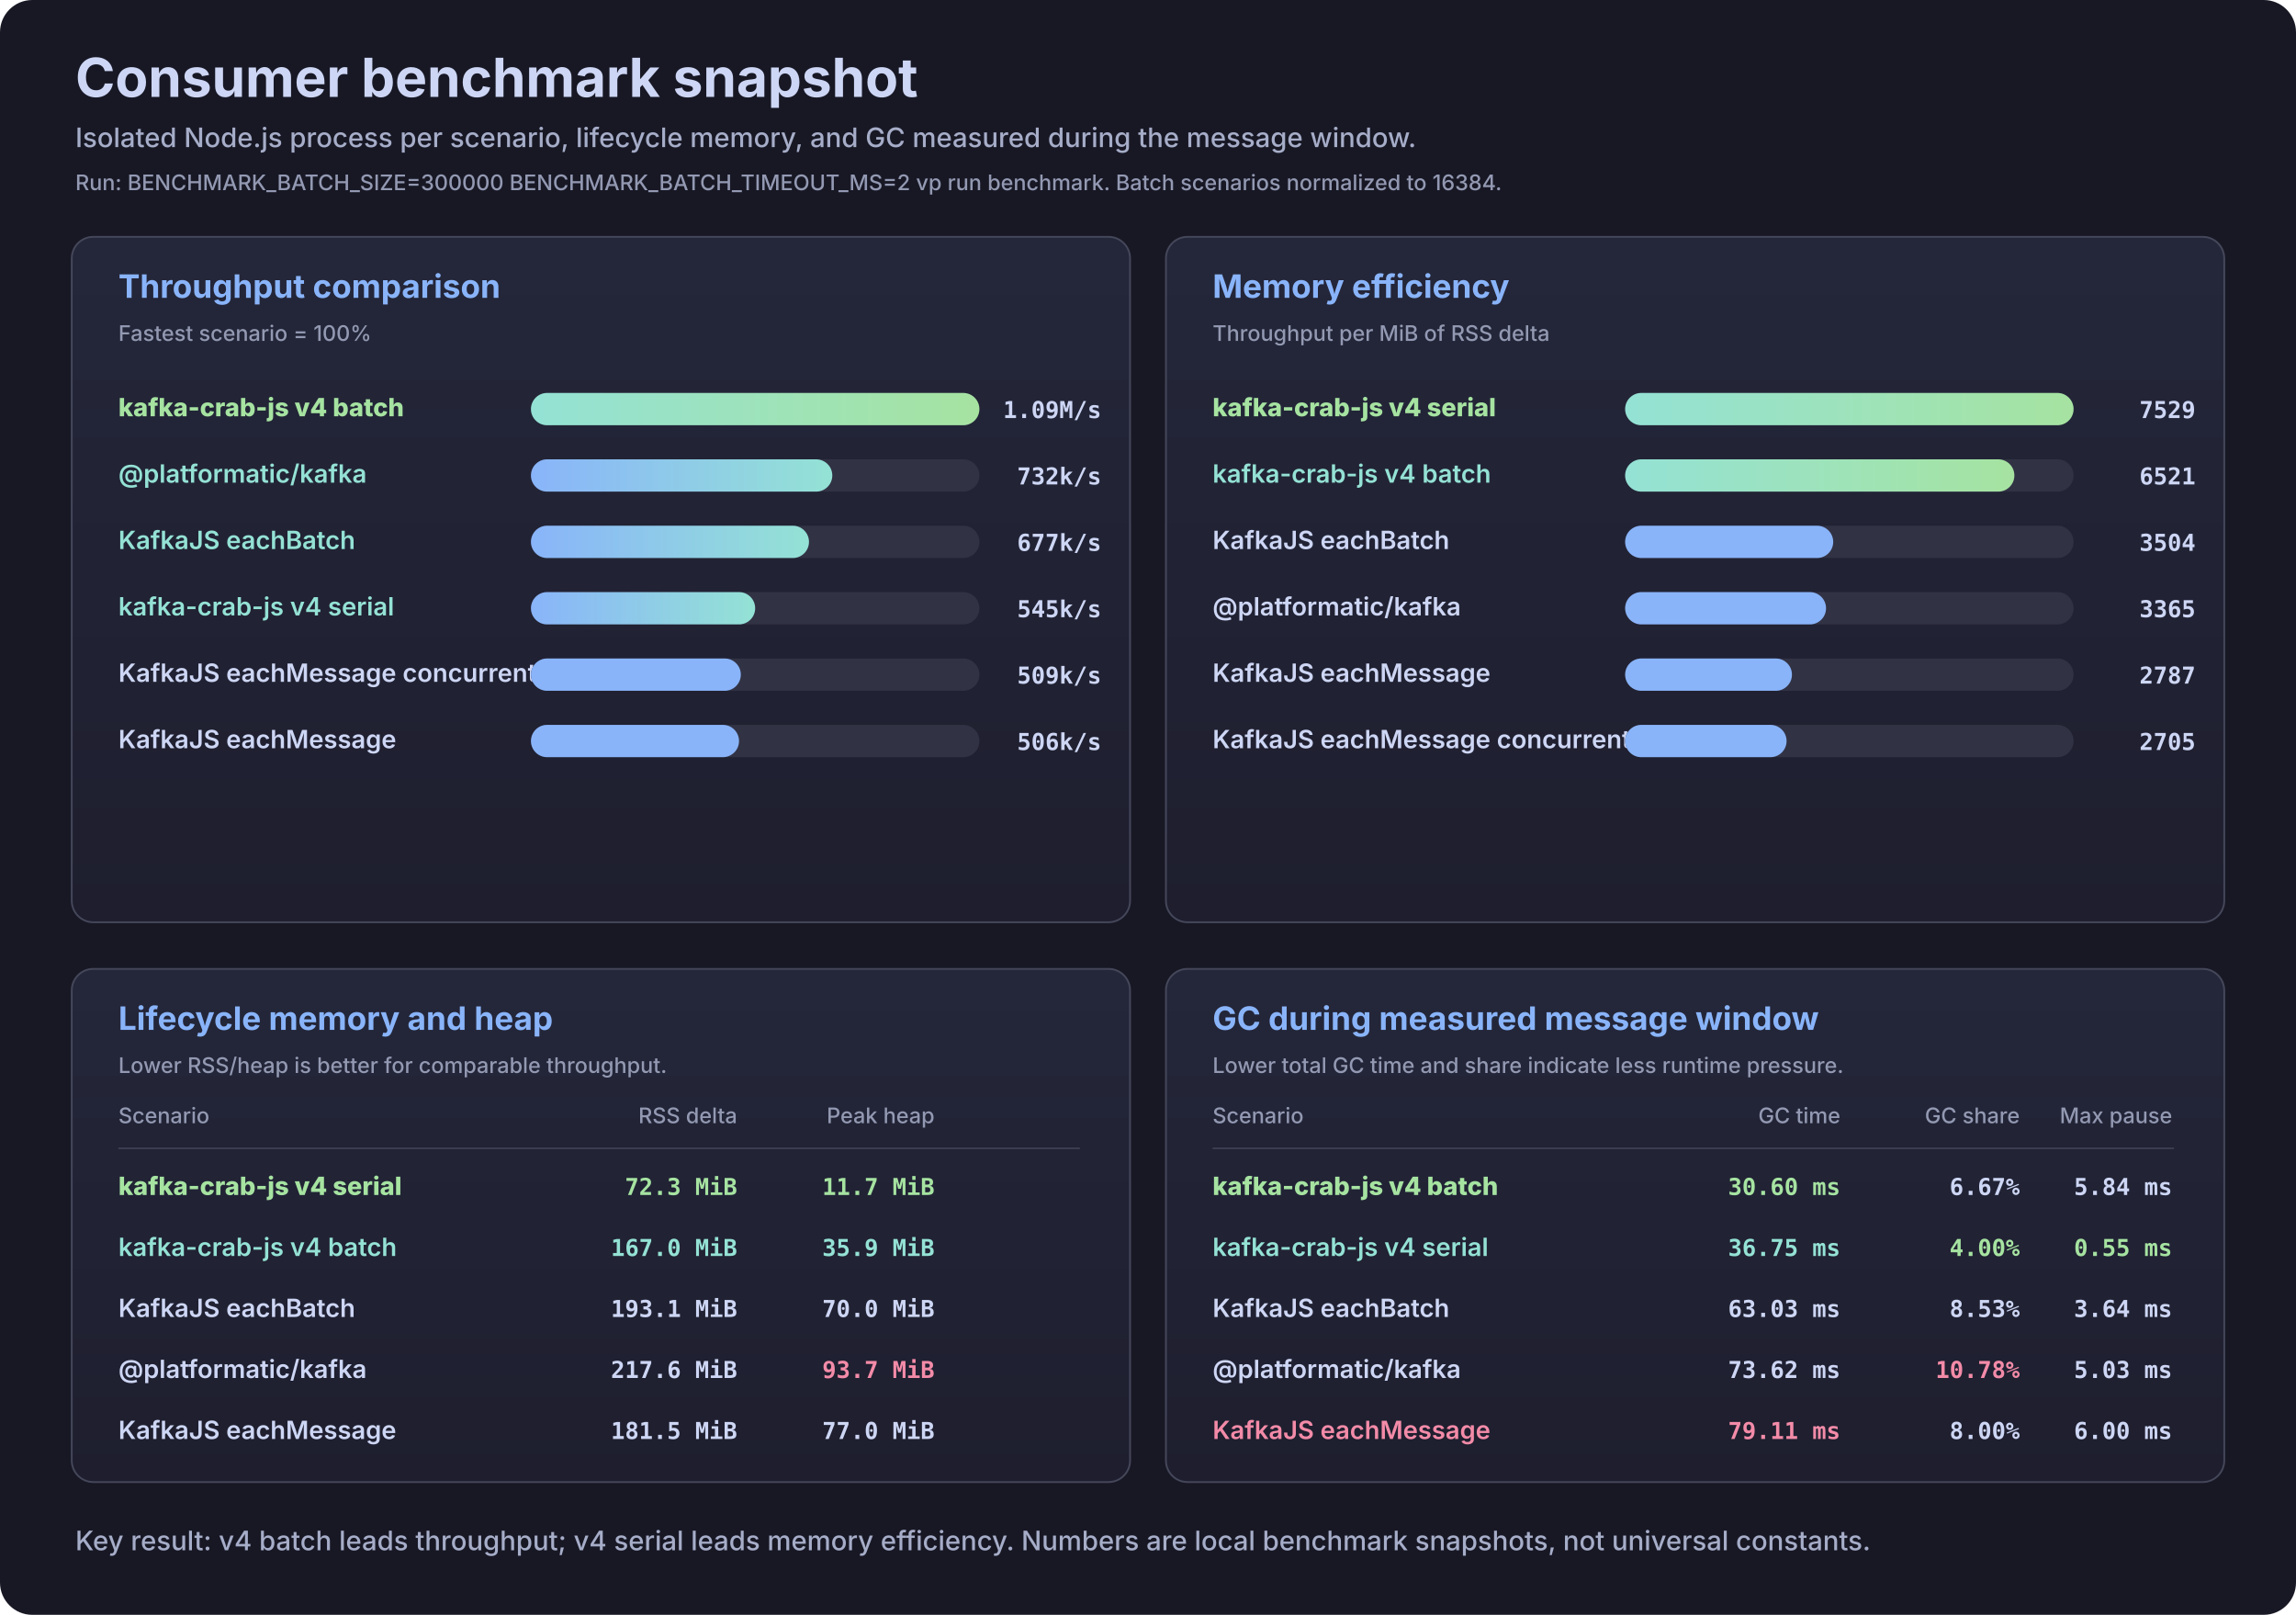
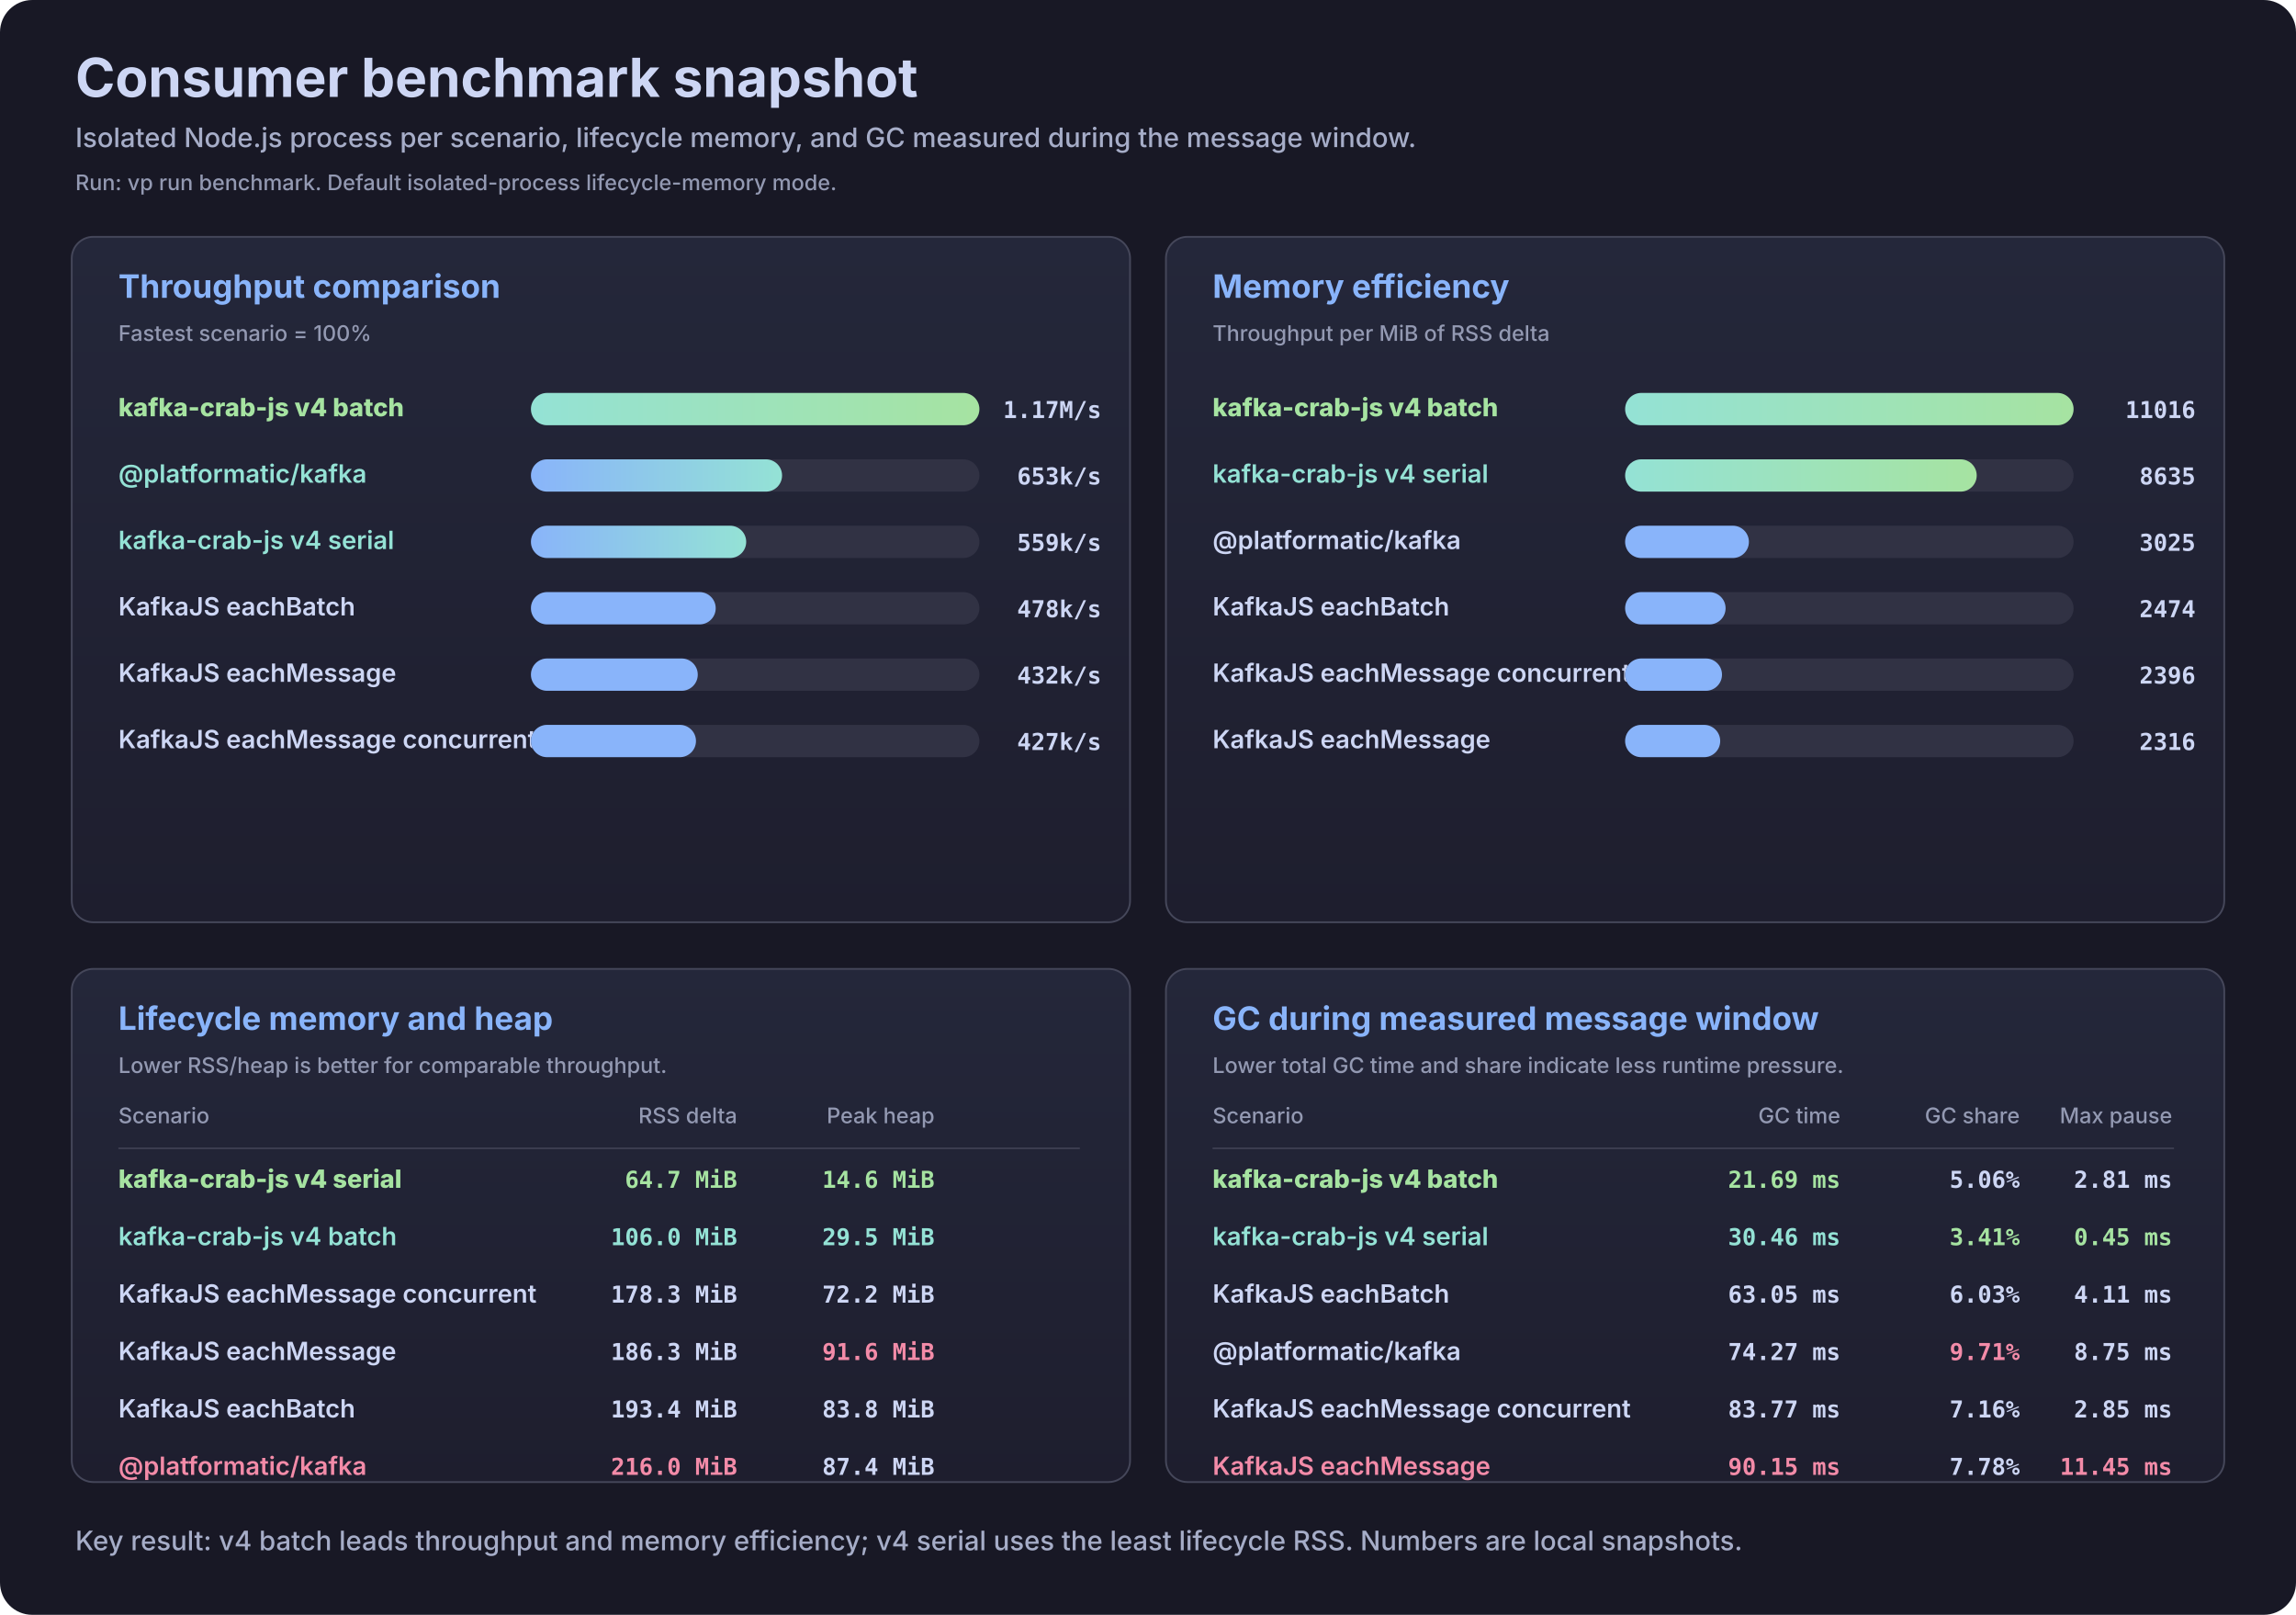
<svg xmlns="http://www.w3.org/2000/svg" width="1280" height="900" viewBox="0 0 1280 900" role="img" aria-labelledby="title desc">
  <defs>
    <linearGradient id="panel" x1="0" x2="0" y1="0" y2="1">
      <stop offset="0%" stop-color="#24273a" />
      <stop offset="100%" stop-color="#1e1e2e" />
    </linearGradient>
    <linearGradient id="green" x1="0" x2="1" y1="0" y2="0">
      <stop offset="0%" stop-color="#94e2d5" />
      <stop offset="100%" stop-color="#a6e3a1" />
    </linearGradient>
    <linearGradient id="blue" x1="0" x2="1" y1="0" y2="0">
      <stop offset="0%" stop-color="#89b4fa" />
      <stop offset="100%" stop-color="#94e2d5" />
    </linearGradient>
    <linearGradient id="pink" x1="0" x2="1" y1="0" y2="0">
      <stop offset="0%" stop-color="#f38ba8" />
      <stop offset="100%" stop-color="#f5c2e7" />
    </linearGradient>
  </defs>
  <style>
    .bg { fill: #181825; }
    .card { fill: url(#panel); stroke: #45475a; stroke-width: 1; }
    .soft { fill: #313244; }
    .grid { stroke: #45475a; stroke-width: 1; opacity: 0.7; }
    .title { fill: #cdd6f4; font: 700 30px system-ui, -apple-system, BlinkMacSystemFont, "Segoe UI", sans-serif; }
    .subtitle { fill: #a6adc8; font: 500 15px system-ui, -apple-system, BlinkMacSystemFont, "Segoe UI", sans-serif; }
    .section { fill: #89b4fa; font: 700 18px system-ui, -apple-system, BlinkMacSystemFont, "Segoe UI", sans-serif; }
    .label { fill: #cdd6f4; font: 600 14px system-ui, -apple-system, BlinkMacSystemFont, "Segoe UI", sans-serif; }
    .small { fill: #bac2de; font: 500 13px system-ui, -apple-system, BlinkMacSystemFont, "Segoe UI", sans-serif; }
    .muted { fill: #9399b2; font: 500 12px system-ui, -apple-system, BlinkMacSystemFont, "Segoe UI", sans-serif; }
    .value { fill: #cdd6f4; font: 700 13px "SFMono-Regular", "Cascadia Mono", "Menlo", monospace; }
    .best { fill: #a6e3a1; font-weight: 800; }
    .good { fill: #94e2d5; }
    .warn { fill: #f9e2af; }
    .poor { fill: #f38ba8; }
  </style>
  <rect class="bg" width="1280" height="900" rx="18" />
  <text x="42" y="54" class="title">Consumer benchmark snapshot</text>
  <text x="42" y="82" class="subtitle">Isolated Node.js process per scenario, lifecycle memory, and GC measured during the message window.</text>
-   <text x="42" y="106" class="muted">Run: BENCHMARK_BATCH_SIZE=300000 BENCHMARK_BATCH_TIMEOUT_MS=2 vp run benchmark. Batch scenarios normalized to 16384.</text>
+   <text x="42" y="106" class="muted">Run: vp run benchmark. Default isolated-process lifecycle-memory mode.</text>
  <rect x="40" y="132" width="590" height="382" rx="12" class="card" />
  <text x="66" y="166" class="section">Throughput comparison</text>
  <text x="66" y="190" class="muted">Fastest scenario = 100%</text>
  <g transform="translate(66 218)">
    <text x="0" y="14" class="label best">kafka-crab-js v4 batch</text>
    <rect x="230" y="1" width="250" height="18" rx="9" fill="#313244" />
    <rect x="230" y="1" width="250" height="18" rx="9" fill="url(#green)" />
-     <text x="548" y="15" class="value" text-anchor="end">1.09M/s</text>
+     <text x="548" y="15" class="value" text-anchor="end">1.17M/s</text>
    <text x="0" y="51" class="label good">@platformatic/kafka</text>
    <rect x="230" y="38" width="250" height="18" rx="9" fill="#313244" />
-     <rect x="230" y="38" width="168" height="18" rx="9" fill="url(#blue)" />
-     <text x="548" y="52" class="value" text-anchor="end">732k/s</text>
-     <text x="0" y="88" class="label good">KafkaJS eachBatch</text>
+     <rect x="230" y="38" width="140" height="18" rx="9" fill="url(#blue)" />
+     <text x="548" y="52" class="value" text-anchor="end">653k/s</text>
+     <text x="0" y="88" class="label good">kafka-crab-js v4 serial</text>
    <rect x="230" y="75" width="250" height="18" rx="9" fill="#313244" />
-     <rect x="230" y="75" width="155" height="18" rx="9" fill="url(#blue)" />
-     <text x="548" y="89" class="value" text-anchor="end">677k/s</text>
-     <text x="0" y="125" class="label good">kafka-crab-js v4 serial</text>
+     <rect x="230" y="75" width="120" height="18" rx="9" fill="url(#blue)" />
+     <text x="548" y="89" class="value" text-anchor="end">559k/s</text>
+     <text x="0" y="125" class="label">KafkaJS eachBatch</text>
    <rect x="230" y="112" width="250" height="18" rx="9" fill="#313244" />
-     <rect x="230" y="112" width="125" height="18" rx="9" fill="url(#blue)" />
-     <text x="548" y="126" class="value" text-anchor="end">545k/s</text>
-     <text x="0" y="162" class="label">KafkaJS eachMessage concurrent</text>
+     <rect x="230" y="112" width="103" height="18" rx="9" fill="#89b4fa" />
+     <text x="548" y="126" class="value" text-anchor="end">478k/s</text>
+     <text x="0" y="162" class="label">KafkaJS eachMessage</text>
    <rect x="230" y="149" width="250" height="18" rx="9" fill="#313244" />
-     <rect x="230" y="149" width="117" height="18" rx="9" fill="#89b4fa" />
-     <text x="548" y="163" class="value" text-anchor="end">509k/s</text>
-     <text x="0" y="199" class="label">KafkaJS eachMessage</text>
+     <rect x="230" y="149" width="93" height="18" rx="9" fill="#89b4fa" />
+     <text x="548" y="163" class="value" text-anchor="end">432k/s</text>
+     <text x="0" y="199" class="label">KafkaJS eachMessage concurrent</text>
    <rect x="230" y="186" width="250" height="18" rx="9" fill="#313244" />
-     <rect x="230" y="186" width="116" height="18" rx="9" fill="#89b4fa" />
-     <text x="548" y="200" class="value" text-anchor="end">506k/s</text>
+     <rect x="230" y="186" width="92" height="18" rx="9" fill="#89b4fa" />
+     <text x="548" y="200" class="value" text-anchor="end">427k/s</text>
  </g>
  <rect x="650" y="132" width="590" height="382" rx="12" class="card" />
  <text x="676" y="166" class="section">Memory efficiency</text>
  <text x="676" y="190" class="muted">Throughput per MiB of RSS delta</text>
  <g transform="translate(676 218)">
-     <text x="0" y="14" class="label best">kafka-crab-js v4 serial</text>
+     <text x="0" y="14" class="label best">kafka-crab-js v4 batch</text>
    <rect x="230" y="1" width="250" height="18" rx="9" fill="#313244" />
    <rect x="230" y="1" width="250" height="18" rx="9" fill="url(#green)" />
-     <text x="548" y="15" class="value" text-anchor="end">7529</text>
-     <text x="0" y="51" class="label good">kafka-crab-js v4 batch</text>
+     <text x="548" y="15" class="value" text-anchor="end">11016</text>
+     <text x="0" y="51" class="label good">kafka-crab-js v4 serial</text>
    <rect x="230" y="38" width="250" height="18" rx="9" fill="#313244" />
-     <rect x="230" y="38" width="217" height="18" rx="9" fill="url(#green)" />
-     <text x="548" y="52" class="value" text-anchor="end">6521</text>
-     <text x="0" y="88" class="label">KafkaJS eachBatch</text>
+     <rect x="230" y="38" width="196" height="18" rx="9" fill="url(#green)" />
+     <text x="548" y="52" class="value" text-anchor="end">8635</text>
+     <text x="0" y="88" class="label">@platformatic/kafka</text>
    <rect x="230" y="75" width="250" height="18" rx="9" fill="#313244" />
-     <rect x="230" y="75" width="116" height="18" rx="9" fill="#89b4fa" />
-     <text x="548" y="89" class="value" text-anchor="end">3504</text>
-     <text x="0" y="125" class="label">@platformatic/kafka</text>
+     <rect x="230" y="75" width="69" height="18" rx="9" fill="#89b4fa" />
+     <text x="548" y="89" class="value" text-anchor="end">3025</text>
+     <text x="0" y="125" class="label">KafkaJS eachBatch</text>
    <rect x="230" y="112" width="250" height="18" rx="9" fill="#313244" />
-     <rect x="230" y="112" width="112" height="18" rx="9" fill="#89b4fa" />
-     <text x="548" y="126" class="value" text-anchor="end">3365</text>
-     <text x="0" y="162" class="label">KafkaJS eachMessage</text>
+     <rect x="230" y="112" width="56" height="18" rx="9" fill="#89b4fa" />
+     <text x="548" y="126" class="value" text-anchor="end">2474</text>
+     <text x="0" y="162" class="label">KafkaJS eachMessage concurrent</text>
    <rect x="230" y="149" width="250" height="18" rx="9" fill="#313244" />
-     <rect x="230" y="149" width="93" height="18" rx="9" fill="#89b4fa" />
-     <text x="548" y="163" class="value" text-anchor="end">2787</text>
-     <text x="0" y="199" class="label">KafkaJS eachMessage concurrent</text>
+     <rect x="230" y="149" width="54" height="18" rx="9" fill="#89b4fa" />
+     <text x="548" y="163" class="value" text-anchor="end">2396</text>
+     <text x="0" y="199" class="label">KafkaJS eachMessage</text>
    <rect x="230" y="186" width="250" height="18" rx="9" fill="#313244" />
-     <rect x="230" y="186" width="90" height="18" rx="9" fill="#89b4fa" />
-     <text x="548" y="200" class="value" text-anchor="end">2705</text>
+     <rect x="230" y="186" width="53" height="18" rx="9" fill="#89b4fa" />
+     <text x="548" y="200" class="value" text-anchor="end">2316</text>
  </g>
  <rect x="40" y="540" width="590" height="286" rx="12" class="card" />
  <text x="66" y="574" class="section">Lifecycle memory and heap</text>
  <text x="66" y="598" class="muted">Lower RSS/heap is better for comparable throughput.</text>
  <g transform="translate(66 626)">
    <text x="0" y="0" class="muted">Scenario</text>
    <text x="345" y="0" class="muted" text-anchor="end">RSS delta</text>
    <text x="455" y="0" class="muted" text-anchor="end">Peak heap</text>
    <line x1="0" y1="14" x2="536" y2="14" class="grid" />
-     <text x="0" y="40" class="label best">kafka-crab-js v4 serial</text>
-     <text x="345" y="40" class="value best" text-anchor="end">72.3 MiB</text>
-     <text x="455" y="40" class="value best" text-anchor="end">11.7 MiB</text>
-     <text x="0" y="74" class="label good">kafka-crab-js v4 batch</text>
-     <text x="345" y="74" class="value good" text-anchor="end">167.0 MiB</text>
-     <text x="455" y="74" class="value good" text-anchor="end">35.9 MiB</text>
-     <text x="0" y="108" class="label">KafkaJS eachBatch</text>
-     <text x="345" y="108" class="value" text-anchor="end">193.1 MiB</text>
-     <text x="455" y="108" class="value" text-anchor="end">70.0 MiB</text>
-     <text x="0" y="142" class="label">@platformatic/kafka</text>
-     <text x="345" y="142" class="value" text-anchor="end">217.6 MiB</text>
-     <text x="455" y="142" class="value poor" text-anchor="end">93.7 MiB</text>
-     <text x="0" y="176" class="label">KafkaJS eachMessage</text>
-     <text x="345" y="176" class="value" text-anchor="end">181.5 MiB</text>
-     <text x="455" y="176" class="value" text-anchor="end">77.0 MiB</text>
+     <text x="0" y="36" class="label best">kafka-crab-js v4 serial</text>
+     <text x="345" y="36" class="value best" text-anchor="end">64.7 MiB</text>
+     <text x="455" y="36" class="value best" text-anchor="end">14.6 MiB</text>
+     <text x="0" y="68" class="label good">kafka-crab-js v4 batch</text>
+     <text x="345" y="68" class="value good" text-anchor="end">106.0 MiB</text>
+     <text x="455" y="68" class="value good" text-anchor="end">29.5 MiB</text>
+     <text x="0" y="100" class="label">KafkaJS eachMessage concurrent</text>
+     <text x="345" y="100" class="value" text-anchor="end">178.3 MiB</text>
+     <text x="455" y="100" class="value" text-anchor="end">72.2 MiB</text>
+     <text x="0" y="132" class="label">KafkaJS eachMessage</text>
+     <text x="345" y="132" class="value" text-anchor="end">186.3 MiB</text>
+     <text x="455" y="132" class="value poor" text-anchor="end">91.6 MiB</text>
+     <text x="0" y="164" class="label">KafkaJS eachBatch</text>
+     <text x="345" y="164" class="value" text-anchor="end">193.4 MiB</text>
+     <text x="455" y="164" class="value" text-anchor="end">83.8 MiB</text>
+     <text x="0" y="196" class="label poor">@platformatic/kafka</text>
+     <text x="345" y="196" class="value poor" text-anchor="end">216.0 MiB</text>
+     <text x="455" y="196" class="value" text-anchor="end">87.4 MiB</text>
  </g>
  <rect x="650" y="540" width="590" height="286" rx="12" class="card" />
  <text x="676" y="574" class="section">GC during measured message window</text>
  <text x="676" y="598" class="muted">Lower total GC time and share indicate less runtime pressure.</text>
  <g transform="translate(676 626)">
    <text x="0" y="0" class="muted">Scenario</text>
    <text x="350" y="0" class="muted" text-anchor="end">GC time</text>
    <text x="450" y="0" class="muted" text-anchor="end">GC share</text>
    <text x="535" y="0" class="muted" text-anchor="end">Max pause</text>
    <line x1="0" y1="14" x2="536" y2="14" class="grid" />
-     <text x="0" y="40" class="label best">kafka-crab-js v4 batch</text>
-     <text x="350" y="40" class="value best" text-anchor="end">30.60 ms</text>
-     <text x="450" y="40" class="value" text-anchor="end">6.67%</text>
-     <text x="535" y="40" class="value" text-anchor="end">5.84 ms</text>
-     <text x="0" y="74" class="label good">kafka-crab-js v4 serial</text>
-     <text x="350" y="74" class="value good" text-anchor="end">36.75 ms</text>
-     <text x="450" y="74" class="value best" text-anchor="end">4.00%</text>
-     <text x="535" y="74" class="value best" text-anchor="end">0.55 ms</text>
-     <text x="0" y="108" class="label">KafkaJS eachBatch</text>
-     <text x="350" y="108" class="value" text-anchor="end">63.03 ms</text>
-     <text x="450" y="108" class="value" text-anchor="end">8.53%</text>
-     <text x="535" y="108" class="value" text-anchor="end">3.64 ms</text>
-     <text x="0" y="142" class="label">@platformatic/kafka</text>
-     <text x="350" y="142" class="value" text-anchor="end">73.62 ms</text>
-     <text x="450" y="142" class="value poor" text-anchor="end">10.78%</text>
-     <text x="535" y="142" class="value" text-anchor="end">5.03 ms</text>
-     <text x="0" y="176" class="label poor">KafkaJS eachMessage</text>
-     <text x="350" y="176" class="value poor" text-anchor="end">79.11 ms</text>
-     <text x="450" y="176" class="value" text-anchor="end">8.00%</text>
-     <text x="535" y="176" class="value" text-anchor="end">6.00 ms</text>
+     <text x="0" y="36" class="label best">kafka-crab-js v4 batch</text>
+     <text x="350" y="36" class="value best" text-anchor="end">21.69 ms</text>
+     <text x="450" y="36" class="value" text-anchor="end">5.06%</text>
+     <text x="535" y="36" class="value" text-anchor="end">2.81 ms</text>
+     <text x="0" y="68" class="label good">kafka-crab-js v4 serial</text>
+     <text x="350" y="68" class="value good" text-anchor="end">30.46 ms</text>
+     <text x="450" y="68" class="value best" text-anchor="end">3.41%</text>
+     <text x="535" y="68" class="value best" text-anchor="end">0.45 ms</text>
+     <text x="0" y="100" class="label">KafkaJS eachBatch</text>
+     <text x="350" y="100" class="value" text-anchor="end">63.05 ms</text>
+     <text x="450" y="100" class="value" text-anchor="end">6.03%</text>
+     <text x="535" y="100" class="value" text-anchor="end">4.11 ms</text>
+     <text x="0" y="132" class="label">@platformatic/kafka</text>
+     <text x="350" y="132" class="value" text-anchor="end">74.27 ms</text>
+     <text x="450" y="132" class="value poor" text-anchor="end">9.71%</text>
+     <text x="535" y="132" class="value" text-anchor="end">8.75 ms</text>
+     <text x="0" y="164" class="label">KafkaJS eachMessage concurrent</text>
+     <text x="350" y="164" class="value" text-anchor="end">83.77 ms</text>
+     <text x="450" y="164" class="value" text-anchor="end">7.16%</text>
+     <text x="535" y="164" class="value" text-anchor="end">2.85 ms</text>
+     <text x="0" y="196" class="label poor">KafkaJS eachMessage</text>
+     <text x="350" y="196" class="value poor" text-anchor="end">90.15 ms</text>
+     <text x="450" y="196" class="value" text-anchor="end">7.78%</text>
+     <text x="535" y="196" class="value poor" text-anchor="end">11.45 ms</text>
  </g>
-   <text x="42" y="864" class="subtitle">Key result: v4 batch leads throughput; v4 serial leads memory efficiency. Numbers are local benchmark snapshots, not universal constants.</text>
+   <text x="42" y="864" class="subtitle">Key result: v4 batch leads throughput and memory efficiency; v4 serial uses the least lifecycle RSS. Numbers are local snapshots.</text>
</svg>
